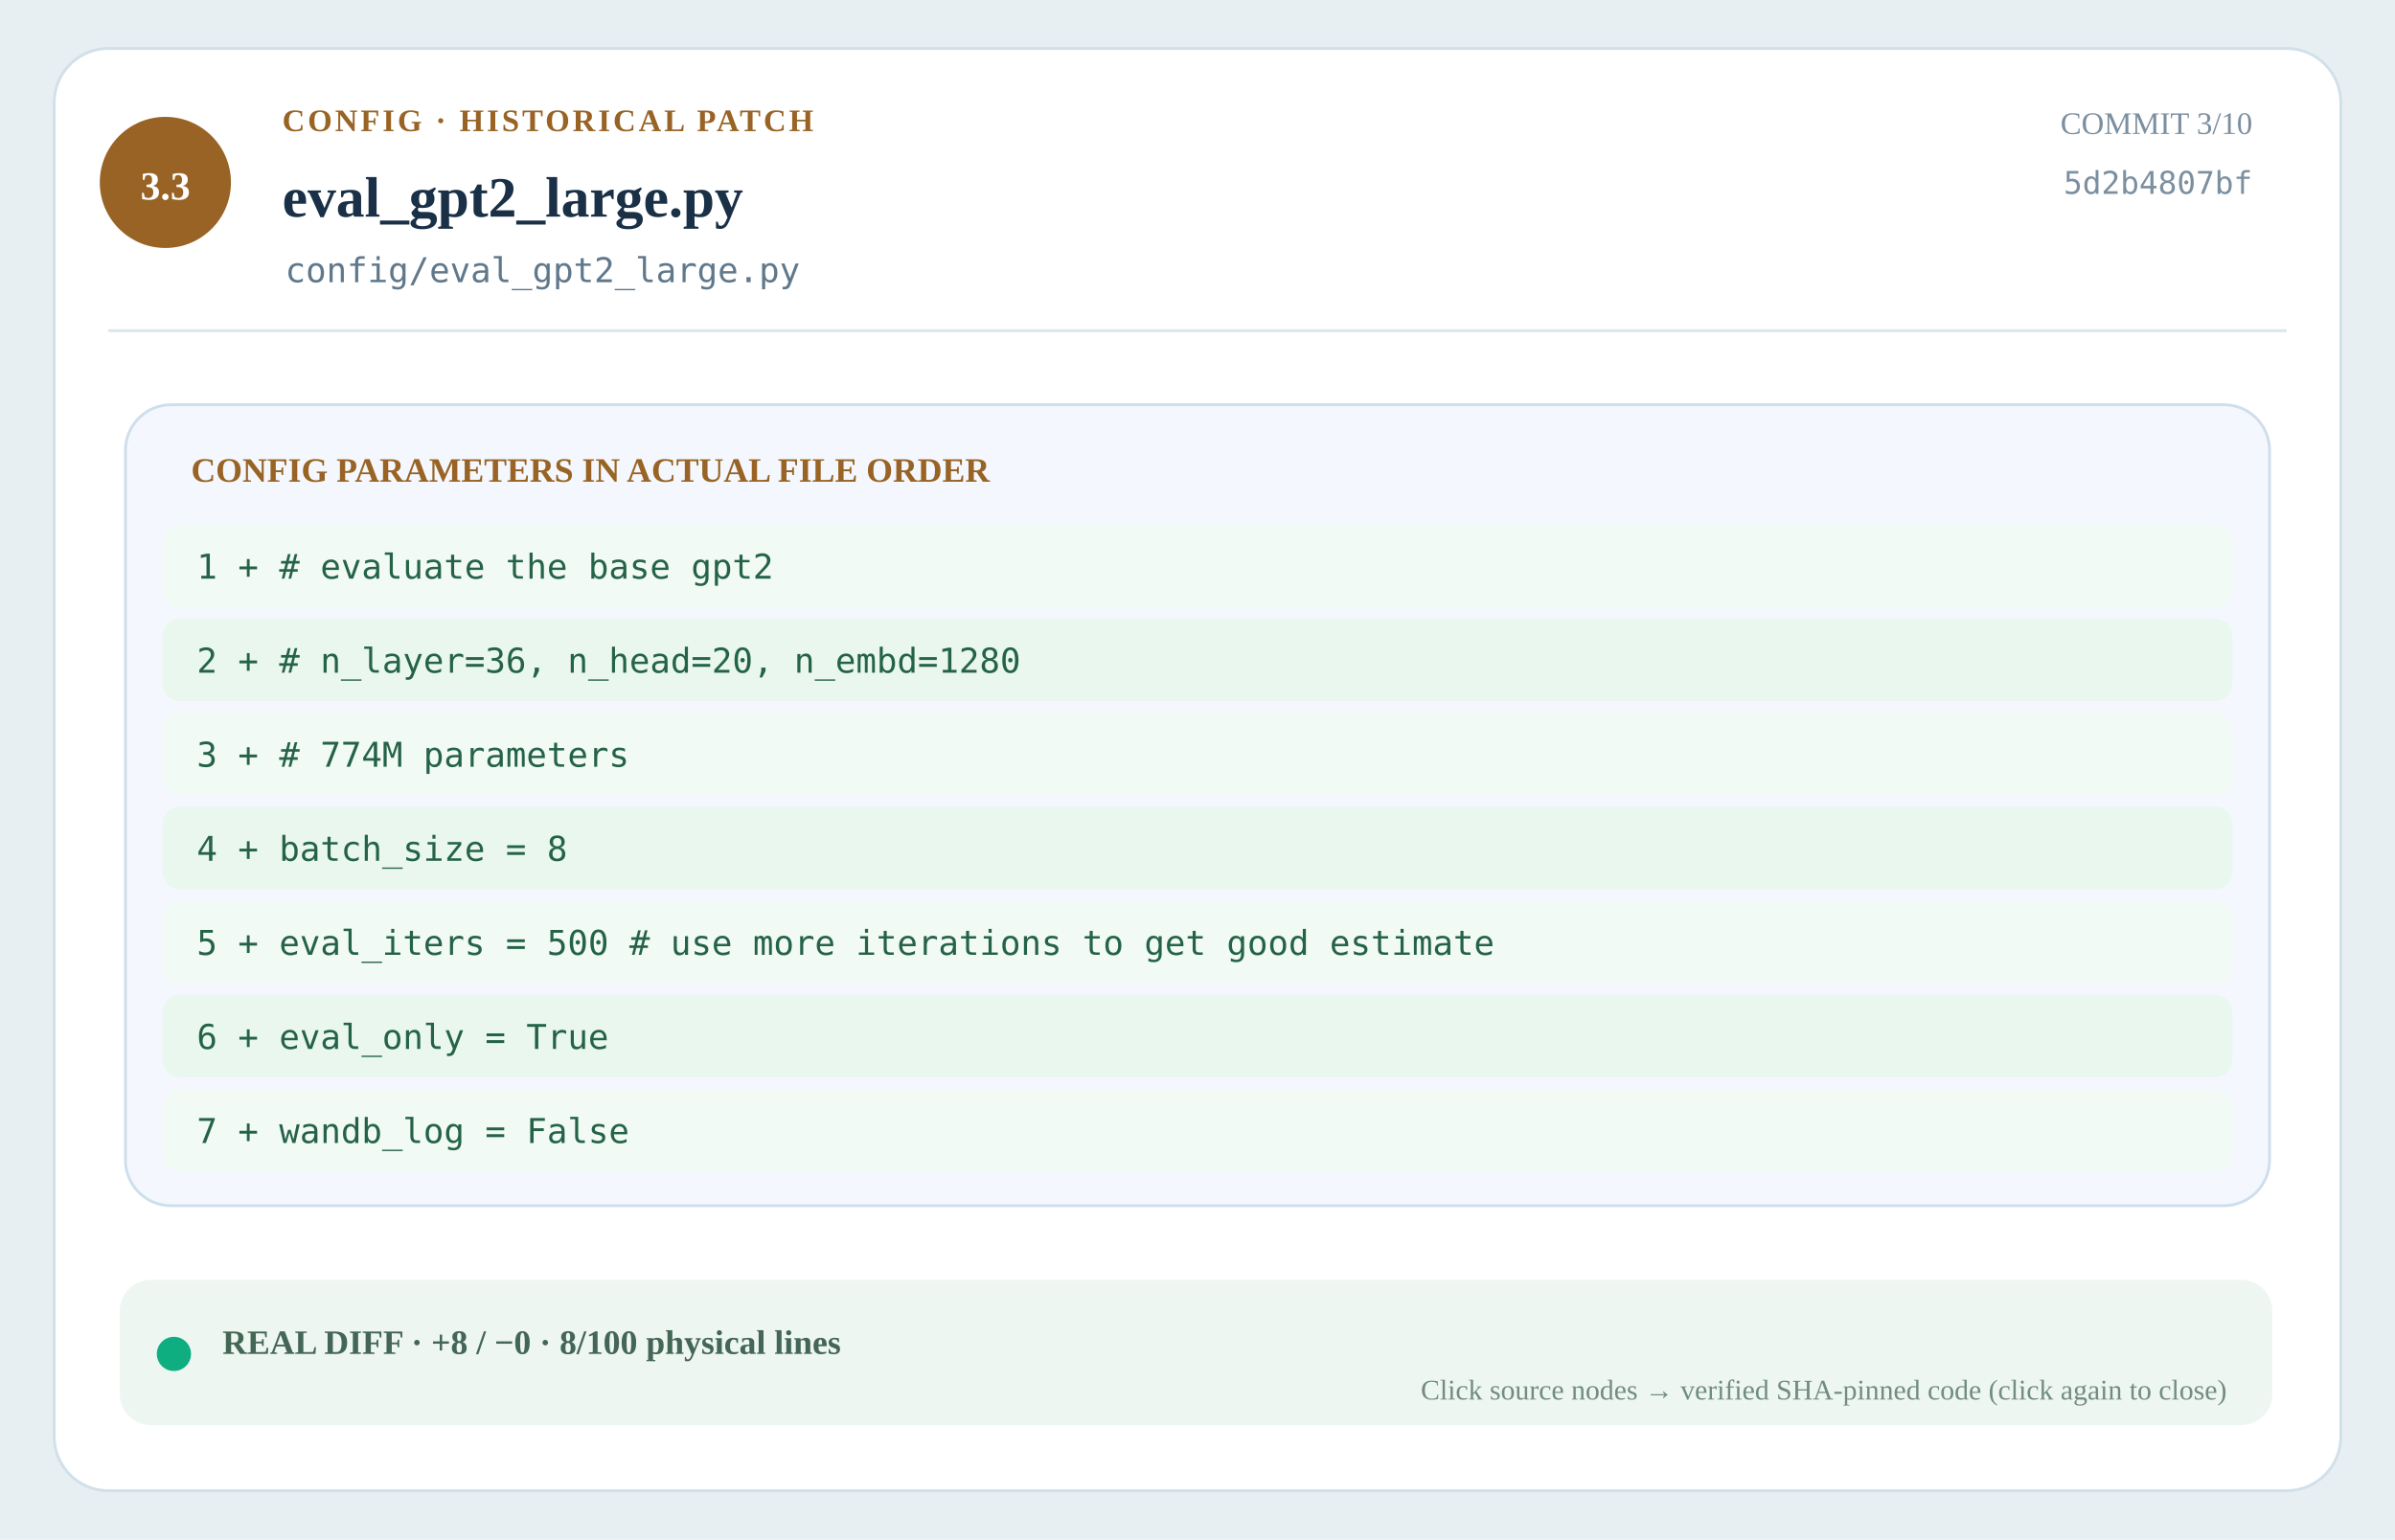
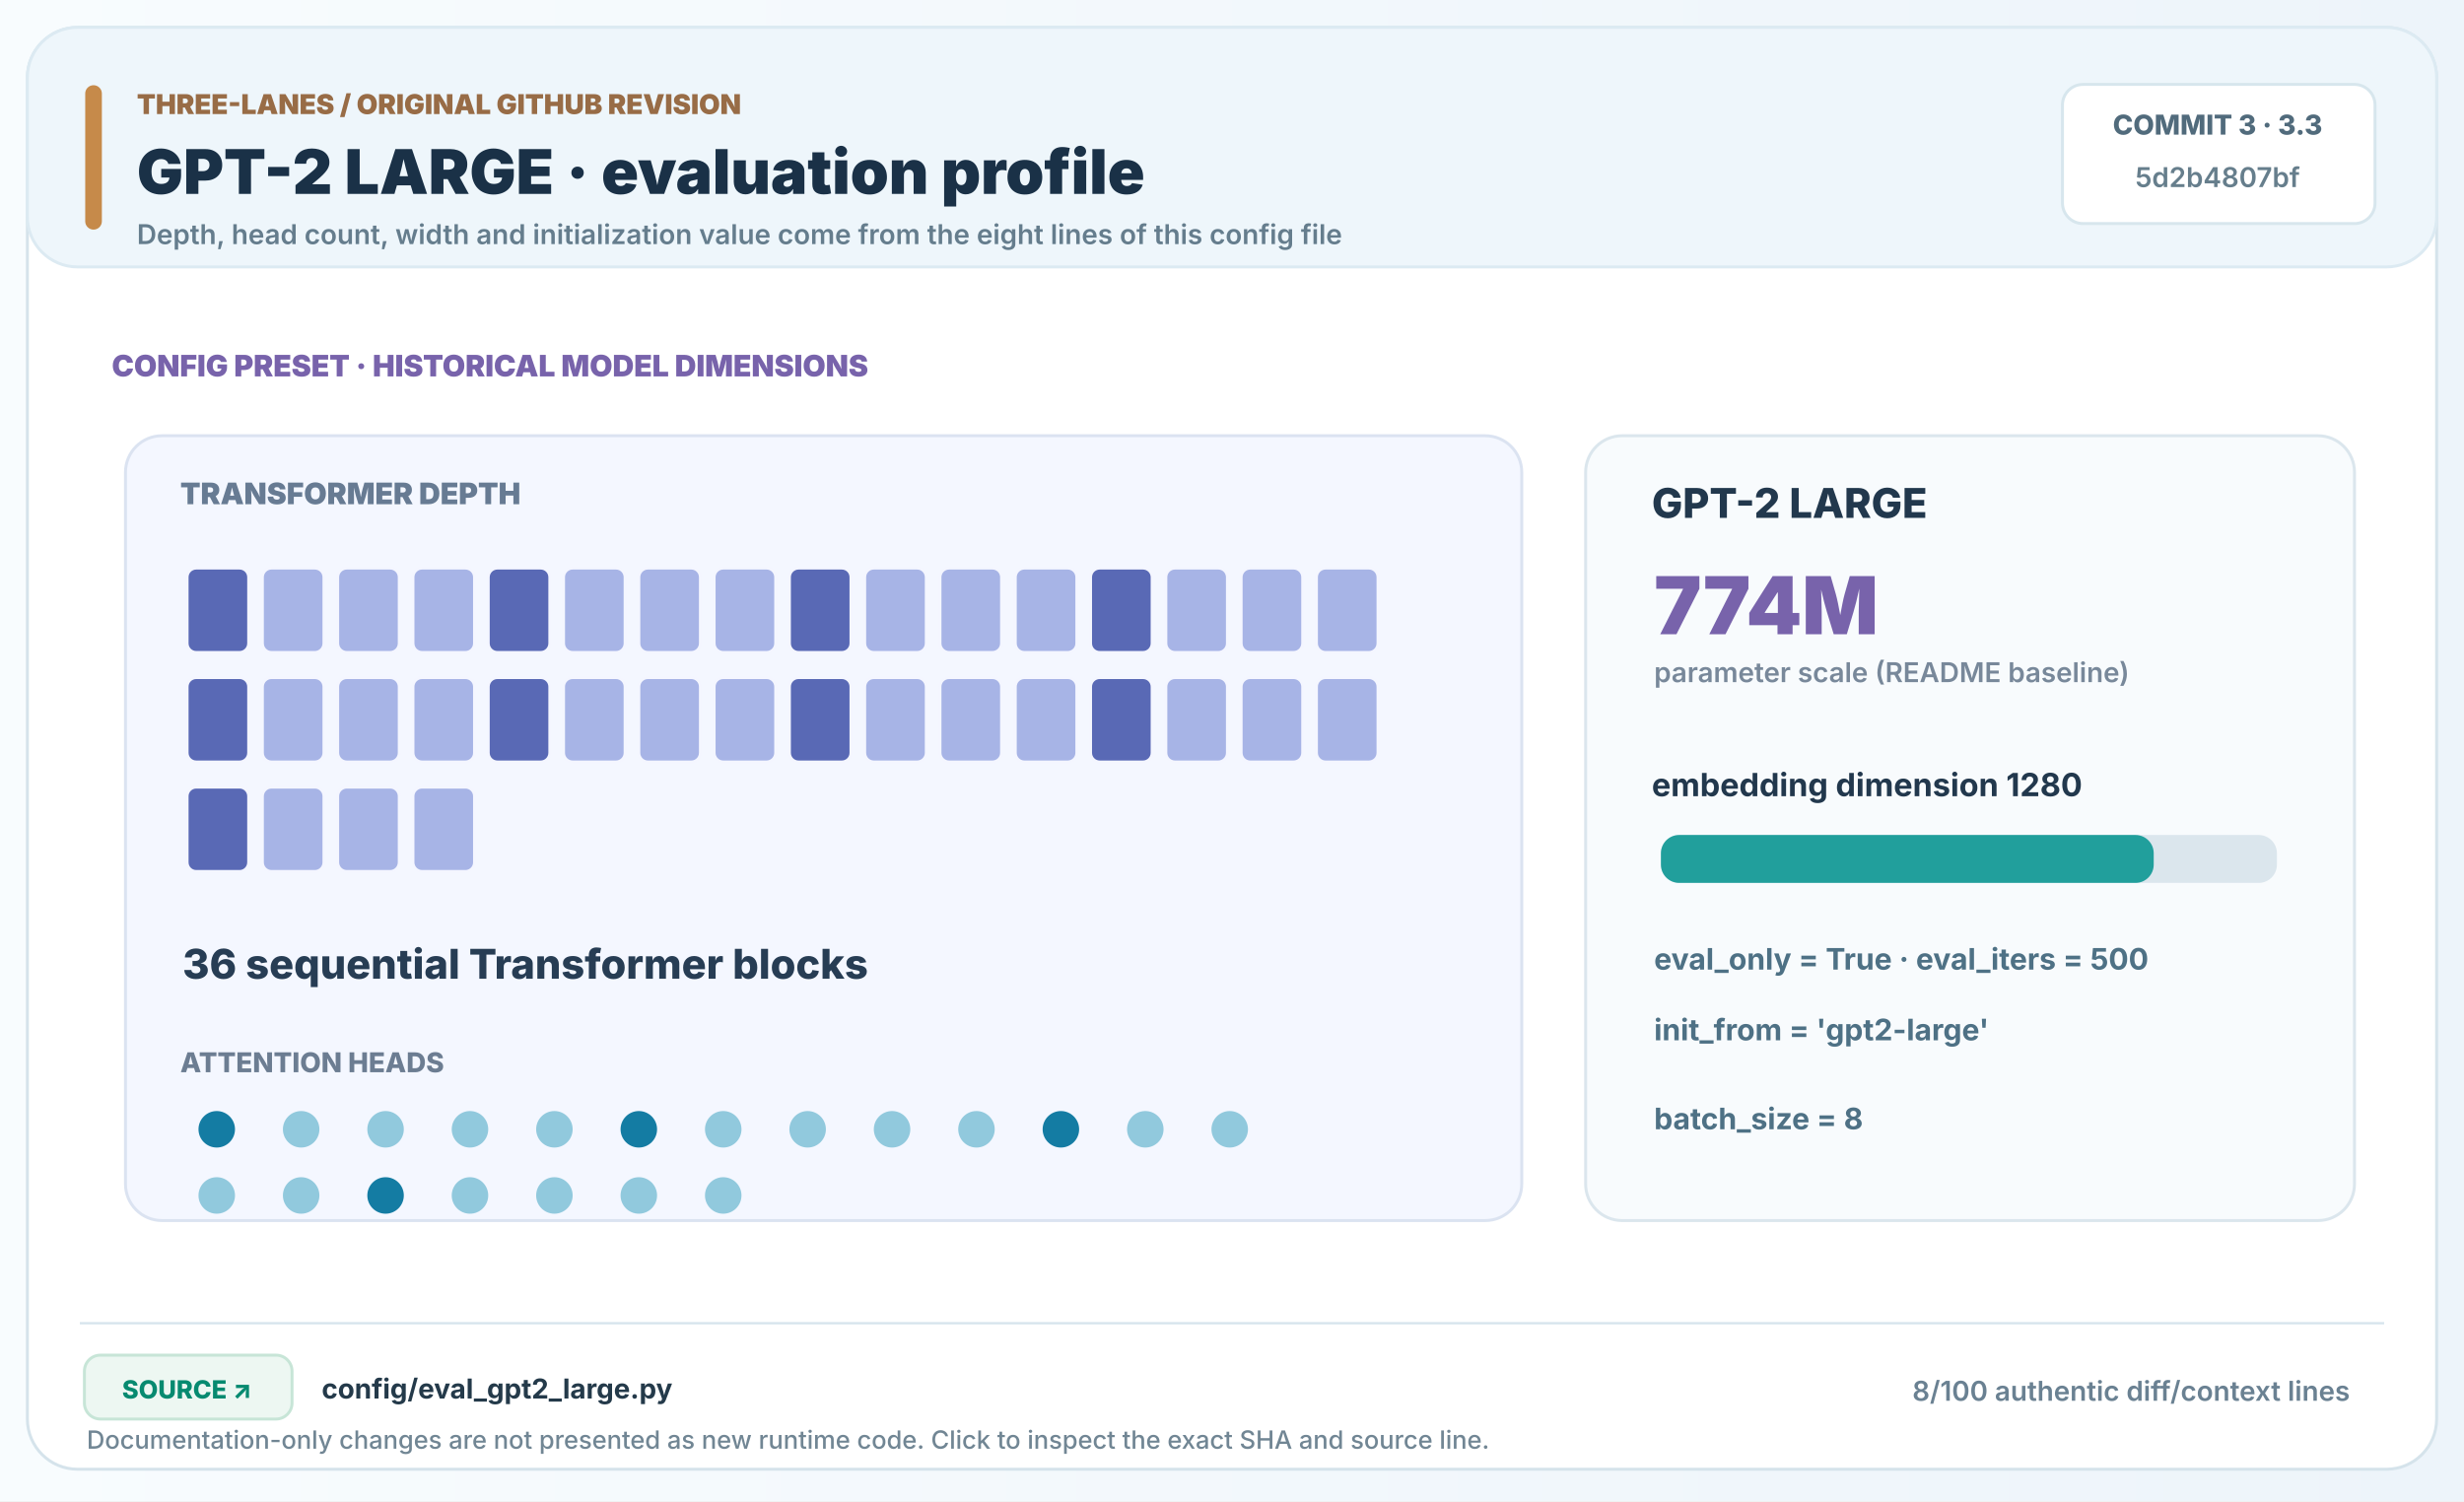
- <svg xmlns="http://www.w3.org/2000/svg" viewBox="0 0 840 540" role="img" aria-label="eval_gpt2_large.py">
-   <rect width="840" height="540" fill="#e8eff3" />
-   <rect x="19" y="17" width="802" height="506" rx="19" fill="white" stroke="#d1e0e9" />
-   <path d="M38 116H802" stroke="#d9e6ed" />
-   <circle cx="58" cy="64" r="23" fill="#986324" />
-   <text x="58" y="70" text-anchor="middle" font-size="14" font-weight="800" fill="white">3.3</text>
-   <text x="99" y="46" font-size="11" font-weight="800" letter-spacing="1" fill="#986324">CONFIG · HISTORICAL PATCH</text>
-   <text x="99" y="76" font-size="20" font-weight="800" fill="#193047">eval_gpt2_large.py</text>
-   <text x="100" y="99" font-size="12" fill="#60788b" font-family="monospace">config/eval_gpt2_large.py</text>
-   <text x="790" y="47" text-anchor="end" fill="#7b8fa0" font-size="11">COMMIT 3/10</text>
-   <text x="790" y="68" text-anchor="end" fill="#7b8fa0" font-family="monospace" font-size="11">5d2b4807bf</text>
-   <rect x="44" y="142" width="752" height="281" rx="16" fill="#f4f8fe" stroke="#cfdeed" />
-   <text x="67" y="169" fill="#986324" font-size="12" font-weight="800">CONFIG PARAMETERS IN ACTUAL FILE ORDER</text>
-   <g data-target="0" role="button" tabindex="0" style="cursor:pointer">
-     <rect x="57" y="184" width="726" height="29" rx="6" fill="#f2faf5" />
-     <text x="69" y="203" font-family="monospace" font-size="12" fill="#256348">1 + # evaluate the base gpt2</text>
+ <svg xmlns="http://www.w3.org/2000/svg" viewBox="0 0 1080 658" role="img" aria-label="GPT-2 LARGE · evaluation profile">
+   <defs>
+     <linearGradient id="bg">
+       <stop stop-color="#f8fcfe" />
+       <stop offset="1" stop-color="#edf4fa" />
+     </linearGradient>
+     <marker id="arrow" markerWidth="9" markerHeight="9" refX="8" refY="4.5" orient="auto">
+       <path d="M0 0L9 4.5L0 9Z" fill="#6da6bb" />
+     </marker>
+   </defs>
+   <style>.src{cursor:pointer}.src:hover{filter:drop-shadow(0 2px 3px #7598b644)}.src:hover rect,.src:focus rect{stroke:#079c7c;stroke-width:2.6}.src:focus{outline:2px solid #079c7c}text{pointer-events:none}</style>
+   <rect width="1080" height="658" fill="url(#bg)" />
+   <rect x="12" y="12" width="1056" height="632" rx="22" fill="#fff" stroke="#d5e3eb" stroke-width="1.3" />
+   <rect x="12" y="12" width="1056" height="105" rx="22" fill="#eef6fb" stroke="#dceaf2" stroke-width="1.3" />
+   <rect x="38" y="38" width="6" height="62" rx="3" fill="#c68a4a" stroke="#c68a4a" stroke-width="1.3" />
+   <text x="60" y="50" font-family="Inter,Arial,system-ui" font-size="12" fill="#986c46" font-weight="860" text-anchor="start">THREE-LANES / ORIGINAL GITHUB REVISION</text>
+   <text x="60" y="85" font-family="Inter,Arial,system-ui" font-size="27" fill="#1a3147" font-weight="850" text-anchor="start">GPT-2 LARGE · evaluation profile</text>
+   <text x="60" y="107" font-family="Inter,Arial,system-ui" font-size="12" fill="#657d8d" font-weight="560" text-anchor="start">Depth, head count, width and initialization value come from the eight lines of this config file</text>
+   <rect x="904" y="37" width="137" height="61" rx="9" fill="#fff" stroke="#d7e6ed" stroke-width="1.3" />
+   <text x="972" y="59" font-family="Inter,Arial,system-ui" font-size="12" fill="#516b7c" font-weight="790" text-anchor="middle">COMMIT 3 · 3.3</text>
+   <text x="972" y="82" font-family="Inter,Arial,system-ui" font-size="12" fill="#667e8c" font-weight="630" text-anchor="middle">5d2b4807bf</text>
+   <path d="M35 580H1045" stroke="#d6e4ed" />
+   <g class="src" tabindex="0" role="button" data-target="0">
+     <rect x="37" y="594" width="91" height="28" rx="7" fill="#edf7f2" stroke="#c7e5d7" stroke-width="1.3" />
+     <text x="82" y="613" font-family="Inter,Arial,system-ui" font-size="11" fill="#078a70" font-weight="830" text-anchor="middle">SOURCE ↗</text>
  </g>
-   <g data-target="0" role="button" tabindex="0" style="cursor:pointer">
-     <rect x="57" y="217" width="726" height="29" rx="6" fill="#eaf7ef" />
-     <text x="69" y="236" font-family="monospace" font-size="12" fill="#256348">2 + # n_layer=36, n_head=20, n_embd=1280</text>
+   <text x="141" y="613" font-family="Inter,Arial,system-ui" font-size="12" fill="#243a4a" font-weight="710" text-anchor="start">config/eval_gpt2_large.py</text>
+   <text x="1030" y="614" font-family="Inter,Arial,system-ui" font-size="12" fill="#6a8192" font-weight="620" text-anchor="end">8/100 authentic diff/context lines</text>
+   <text x="38" y="635" font-family="Inter,Arial,system-ui" font-size="11" fill="#718694" font-weight="530" text-anchor="start">Documentation-only changes are not presented as new runtime code. Click to inspect the exact SHA and source line.</text>
+   <text x="49" y="165" font-family="Inter,Arial,system-ui" font-size="13" fill="#7863ab" font-weight="850" text-anchor="start">CONFIG PRESET · HISTORICAL MODEL DIMENSIONS</text>
+   <rect x="55" y="191" width="612" height="344" rx="16" fill="#f4f7ff" stroke="#dbe3f1" stroke-width="1.3" />
+   <text x="79" y="221" font-family="Inter,Arial,system-ui" font-size="13" fill="#677b93" font-weight="850" text-anchor="start">TRANSFORMER DEPTH</text>
+   <g class="src" tabindex="0" role="button" data-target="0">
+     <rect x="82" y="249" width="27" height="37" rx="4" fill="#5969b5" stroke="#f4f6ff" stroke-width="1.3" />
  </g>
-   <g data-target="0" role="button" tabindex="0" style="cursor:pointer">
-     <rect x="57" y="250" width="726" height="29" rx="6" fill="#f2faf5" />
-     <text x="69" y="269" font-family="monospace" font-size="12" fill="#256348">3 + # 774M parameters</text>
+   <g class="src" tabindex="0" role="button" data-target="0">
+     <rect x="115" y="249" width="27" height="37" rx="4" fill="#a7b4e6" stroke="#f4f6ff" stroke-width="1.3" />
  </g>
-   <g data-target="0" role="button" tabindex="0" style="cursor:pointer">
-     <rect x="57" y="283" width="726" height="29" rx="6" fill="#eaf7ef" />
-     <text x="69" y="302" font-family="monospace" font-size="12" fill="#256348">4 + batch_size = 8</text>
+   <g class="src" tabindex="0" role="button" data-target="0">
+     <rect x="148" y="249" width="27" height="37" rx="4" fill="#a7b4e6" stroke="#f4f6ff" stroke-width="1.3" />
  </g>
-   <g data-target="0" role="button" tabindex="0" style="cursor:pointer">
-     <rect x="57" y="316" width="726" height="29" rx="6" fill="#f2faf5" />
-     <text x="69" y="335" font-family="monospace" font-size="12" fill="#256348">5 + eval_iters = 500 # use more iterations to get good estimate</text>
+   <g class="src" tabindex="0" role="button" data-target="0">
+     <rect x="181" y="249" width="27" height="37" rx="4" fill="#a7b4e6" stroke="#f4f6ff" stroke-width="1.3" />
  </g>
-   <g data-target="0" role="button" tabindex="0" style="cursor:pointer">
-     <rect x="57" y="349" width="726" height="29" rx="6" fill="#eaf7ef" />
-     <text x="69" y="368" font-family="monospace" font-size="12" fill="#256348">6 + eval_only = True</text>
+   <g class="src" tabindex="0" role="button" data-target="0">
+     <rect x="214" y="249" width="27" height="37" rx="4" fill="#5969b5" stroke="#f4f6ff" stroke-width="1.3" />
  </g>
-   <g data-target="0" role="button" tabindex="0" style="cursor:pointer">
-     <rect x="57" y="382" width="726" height="29" rx="6" fill="#f2faf5" />
-     <text x="69" y="401" font-family="monospace" font-size="12" fill="#256348">7 + wandb_log = False</text>
+   <g class="src" tabindex="0" role="button" data-target="0">
+     <rect x="247" y="249" width="27" height="37" rx="4" fill="#a7b4e6" stroke="#f4f6ff" stroke-width="1.3" />
  </g>
-   <rect x="42" y="449" width="755" height="51" rx="11" fill="#eef6f2" />
-   <circle cx="61" cy="475" r="6" fill="#0eae81" />
-   <text x="78" y="475" font-size="12" font-weight="750" fill="#446657">REAL DIFF · +8 / −0 · 8/100 physical lines</text>
-   <text x="781" y="491" text-anchor="end" font-size="10" fill="#728c80">Click source nodes → verified SHA-pinned code (click again to close)</text>
+   <g class="src" tabindex="0" role="button" data-target="0">
+     <rect x="280" y="249" width="27" height="37" rx="4" fill="#a7b4e6" stroke="#f4f6ff" stroke-width="1.3" />
+   </g>
+   <g class="src" tabindex="0" role="button" data-target="0">
+     <rect x="313" y="249" width="27" height="37" rx="4" fill="#a7b4e6" stroke="#f4f6ff" stroke-width="1.3" />
+   </g>
+   <g class="src" tabindex="0" role="button" data-target="0">
+     <rect x="346" y="249" width="27" height="37" rx="4" fill="#5969b5" stroke="#f4f6ff" stroke-width="1.3" />
+   </g>
+   <g class="src" tabindex="0" role="button" data-target="0">
+     <rect x="379" y="249" width="27" height="37" rx="4" fill="#a7b4e6" stroke="#f4f6ff" stroke-width="1.3" />
+   </g>
+   <g class="src" tabindex="0" role="button" data-target="0">
+     <rect x="412" y="249" width="27" height="37" rx="4" fill="#a7b4e6" stroke="#f4f6ff" stroke-width="1.3" />
+   </g>
+   <g class="src" tabindex="0" role="button" data-target="0">
+     <rect x="445" y="249" width="27" height="37" rx="4" fill="#a7b4e6" stroke="#f4f6ff" stroke-width="1.3" />
+   </g>
+   <g class="src" tabindex="0" role="button" data-target="0">
+     <rect x="478" y="249" width="27" height="37" rx="4" fill="#5969b5" stroke="#f4f6ff" stroke-width="1.3" />
+   </g>
+   <g class="src" tabindex="0" role="button" data-target="0">
+     <rect x="511" y="249" width="27" height="37" rx="4" fill="#a7b4e6" stroke="#f4f6ff" stroke-width="1.3" />
+   </g>
+   <g class="src" tabindex="0" role="button" data-target="0">
+     <rect x="544" y="249" width="27" height="37" rx="4" fill="#a7b4e6" stroke="#f4f6ff" stroke-width="1.3" />
+   </g>
+   <g class="src" tabindex="0" role="button" data-target="0">
+     <rect x="577" y="249" width="27" height="37" rx="4" fill="#a7b4e6" stroke="#f4f6ff" stroke-width="1.3" />
+   </g>
+   <g class="src" tabindex="0" role="button" data-target="0">
+     <rect x="82" y="297" width="27" height="37" rx="4" fill="#5969b5" stroke="#f4f6ff" stroke-width="1.3" />
+   </g>
+   <g class="src" tabindex="0" role="button" data-target="0">
+     <rect x="115" y="297" width="27" height="37" rx="4" fill="#a7b4e6" stroke="#f4f6ff" stroke-width="1.3" />
+   </g>
+   <g class="src" tabindex="0" role="button" data-target="0">
+     <rect x="148" y="297" width="27" height="37" rx="4" fill="#a7b4e6" stroke="#f4f6ff" stroke-width="1.3" />
+   </g>
+   <g class="src" tabindex="0" role="button" data-target="0">
+     <rect x="181" y="297" width="27" height="37" rx="4" fill="#a7b4e6" stroke="#f4f6ff" stroke-width="1.3" />
+   </g>
+   <g class="src" tabindex="0" role="button" data-target="0">
+     <rect x="214" y="297" width="27" height="37" rx="4" fill="#5969b5" stroke="#f4f6ff" stroke-width="1.3" />
+   </g>
+   <g class="src" tabindex="0" role="button" data-target="0">
+     <rect x="247" y="297" width="27" height="37" rx="4" fill="#a7b4e6" stroke="#f4f6ff" stroke-width="1.3" />
+   </g>
+   <g class="src" tabindex="0" role="button" data-target="0">
+     <rect x="280" y="297" width="27" height="37" rx="4" fill="#a7b4e6" stroke="#f4f6ff" stroke-width="1.3" />
+   </g>
+   <g class="src" tabindex="0" role="button" data-target="0">
+     <rect x="313" y="297" width="27" height="37" rx="4" fill="#a7b4e6" stroke="#f4f6ff" stroke-width="1.3" />
+   </g>
+   <g class="src" tabindex="0" role="button" data-target="0">
+     <rect x="346" y="297" width="27" height="37" rx="4" fill="#5969b5" stroke="#f4f6ff" stroke-width="1.3" />
+   </g>
+   <g class="src" tabindex="0" role="button" data-target="0">
+     <rect x="379" y="297" width="27" height="37" rx="4" fill="#a7b4e6" stroke="#f4f6ff" stroke-width="1.3" />
+   </g>
+   <g class="src" tabindex="0" role="button" data-target="0">
+     <rect x="412" y="297" width="27" height="37" rx="4" fill="#a7b4e6" stroke="#f4f6ff" stroke-width="1.3" />
+   </g>
+   <g class="src" tabindex="0" role="button" data-target="0">
+     <rect x="445" y="297" width="27" height="37" rx="4" fill="#a7b4e6" stroke="#f4f6ff" stroke-width="1.3" />
+   </g>
+   <g class="src" tabindex="0" role="button" data-target="0">
+     <rect x="478" y="297" width="27" height="37" rx="4" fill="#5969b5" stroke="#f4f6ff" stroke-width="1.3" />
+   </g>
+   <g class="src" tabindex="0" role="button" data-target="0">
+     <rect x="511" y="297" width="27" height="37" rx="4" fill="#a7b4e6" stroke="#f4f6ff" stroke-width="1.3" />
+   </g>
+   <g class="src" tabindex="0" role="button" data-target="0">
+     <rect x="544" y="297" width="27" height="37" rx="4" fill="#a7b4e6" stroke="#f4f6ff" stroke-width="1.3" />
+   </g>
+   <g class="src" tabindex="0" role="button" data-target="0">
+     <rect x="577" y="297" width="27" height="37" rx="4" fill="#a7b4e6" stroke="#f4f6ff" stroke-width="1.3" />
+   </g>
+   <g class="src" tabindex="0" role="button" data-target="0">
+     <rect x="82" y="345" width="27" height="37" rx="4" fill="#5969b5" stroke="#f4f6ff" stroke-width="1.3" />
+   </g>
+   <g class="src" tabindex="0" role="button" data-target="0">
+     <rect x="115" y="345" width="27" height="37" rx="4" fill="#a7b4e6" stroke="#f4f6ff" stroke-width="1.3" />
+   </g>
+   <g class="src" tabindex="0" role="button" data-target="0">
+     <rect x="148" y="345" width="27" height="37" rx="4" fill="#a7b4e6" stroke="#f4f6ff" stroke-width="1.3" />
+   </g>
+   <g class="src" tabindex="0" role="button" data-target="0">
+     <rect x="181" y="345" width="27" height="37" rx="4" fill="#a7b4e6" stroke="#f4f6ff" stroke-width="1.3" />
+   </g>
+   <text x="80" y="429" font-family="Inter,Arial,system-ui" font-size="18" fill="#273d54" font-weight="800" text-anchor="start">36 sequential Transformer blocks</text>
+   <text x="79" y="470" font-family="Inter,Arial,system-ui" font-size="12" fill="#6c7d92" font-weight="840" text-anchor="start">ATTENTION HEADS</text>
+   <circle cx="95" cy="495" r="8" fill="#147ca3" />
+   <circle cx="132" cy="495" r="8" fill="#91c9dd" />
+   <circle cx="169" cy="495" r="8" fill="#91c9dd" />
+   <circle cx="206" cy="495" r="8" fill="#91c9dd" />
+   <circle cx="243" cy="495" r="8" fill="#91c9dd" />
+   <circle cx="280" cy="495" r="8" fill="#147ca3" />
+   <circle cx="317" cy="495" r="8" fill="#91c9dd" />
+   <circle cx="354" cy="495" r="8" fill="#91c9dd" />
+   <circle cx="391" cy="495" r="8" fill="#91c9dd" />
+   <circle cx="428" cy="495" r="8" fill="#91c9dd" />
+   <circle cx="465" cy="495" r="8" fill="#147ca3" />
+   <circle cx="502" cy="495" r="8" fill="#91c9dd" />
+   <circle cx="539" cy="495" r="8" fill="#91c9dd" />
+   <circle cx="95" cy="524" r="8" fill="#91c9dd" />
+   <circle cx="132" cy="524" r="8" fill="#91c9dd" />
+   <circle cx="169" cy="524" r="8" fill="#147ca3" />
+   <circle cx="206" cy="524" r="8" fill="#91c9dd" />
+   <circle cx="243" cy="524" r="8" fill="#91c9dd" />
+   <circle cx="280" cy="524" r="8" fill="#91c9dd" />
+   <circle cx="317" cy="524" r="8" fill="#91c9dd" />
+   <rect x="695" y="191" width="337" height="344" rx="16" fill="#f8fbfd" stroke="#dbe6ed" stroke-width="1.3" />
+   <text x="724" y="227" font-family="Inter,Arial,system-ui" font-size="18" fill="#22384d" font-weight="820" text-anchor="start">GPT-2 LARGE</text>
+   <text x="725" y="278" font-family="Inter,Arial,system-ui" font-size="35" fill="#7863ab" font-weight="900" text-anchor="start">774M</text>
+   <text x="725" y="299" font-family="Inter,Arial,system-ui" font-size="12" fill="#78889a" font-weight="560" text-anchor="start">parameter scale (README baseline)</text>
+   <text x="724" y="349" font-family="Inter,Arial,system-ui" font-size="14" fill="#22384d" font-weight="710" text-anchor="start">embedding dimension  1280</text>
+   <rect x="728" y="366" width="270" height="21" rx="8" fill="#dbe6ed" stroke="none" stroke-width="1.3" />
+   <rect x="728" y="366" width="216" height="21" rx="8" fill="#219f9c" stroke="none" stroke-width="1.3" />
+   <text x="725" y="425" font-family="Inter,Arial,system-ui" font-size="13" fill="#4e7185" font-weight="710" text-anchor="start">eval_only = True  ·  eval_iters = 500</text>
+   <text x="725" y="456" font-family="Inter,Arial,system-ui" font-size="13" fill="#4e7185" font-weight="660" text-anchor="start">init_from = 'gpt2-large'</text>
+   <text x="725" y="495" font-family="Inter,Arial,system-ui" font-size="13" fill="#4e7185" font-weight="660" text-anchor="start">batch_size = 8</text>
</svg>
